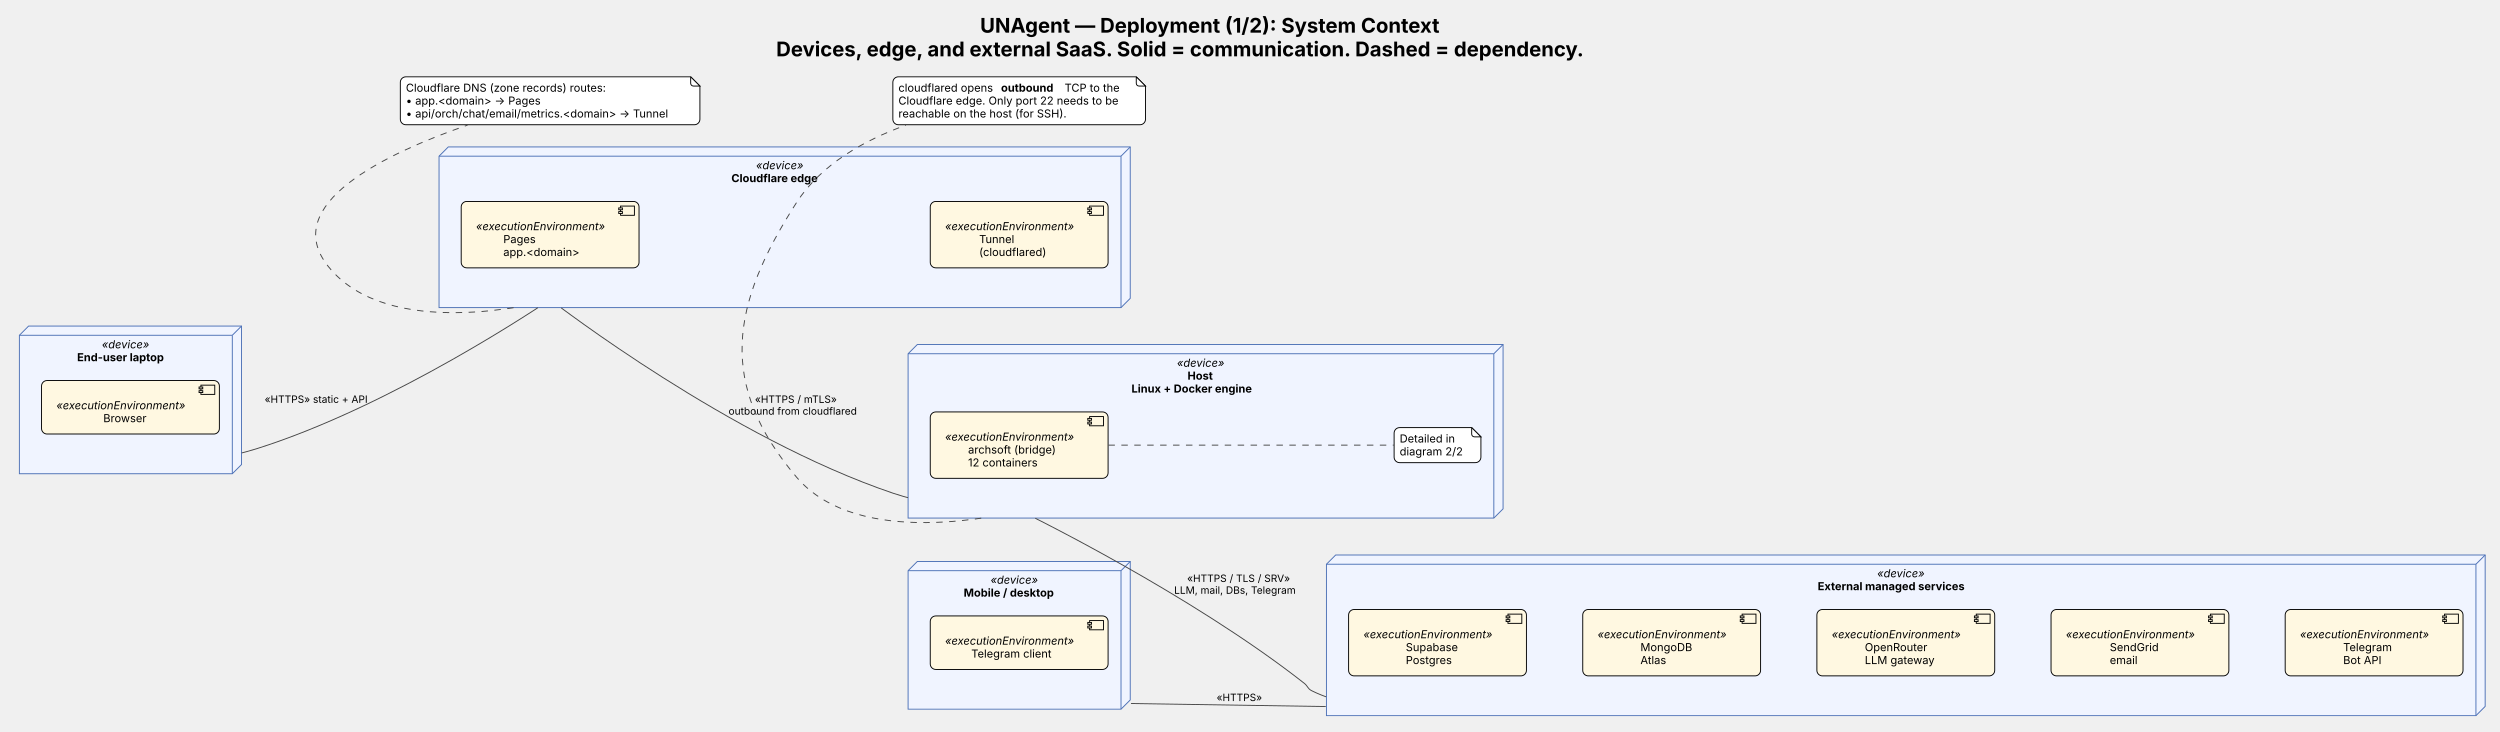
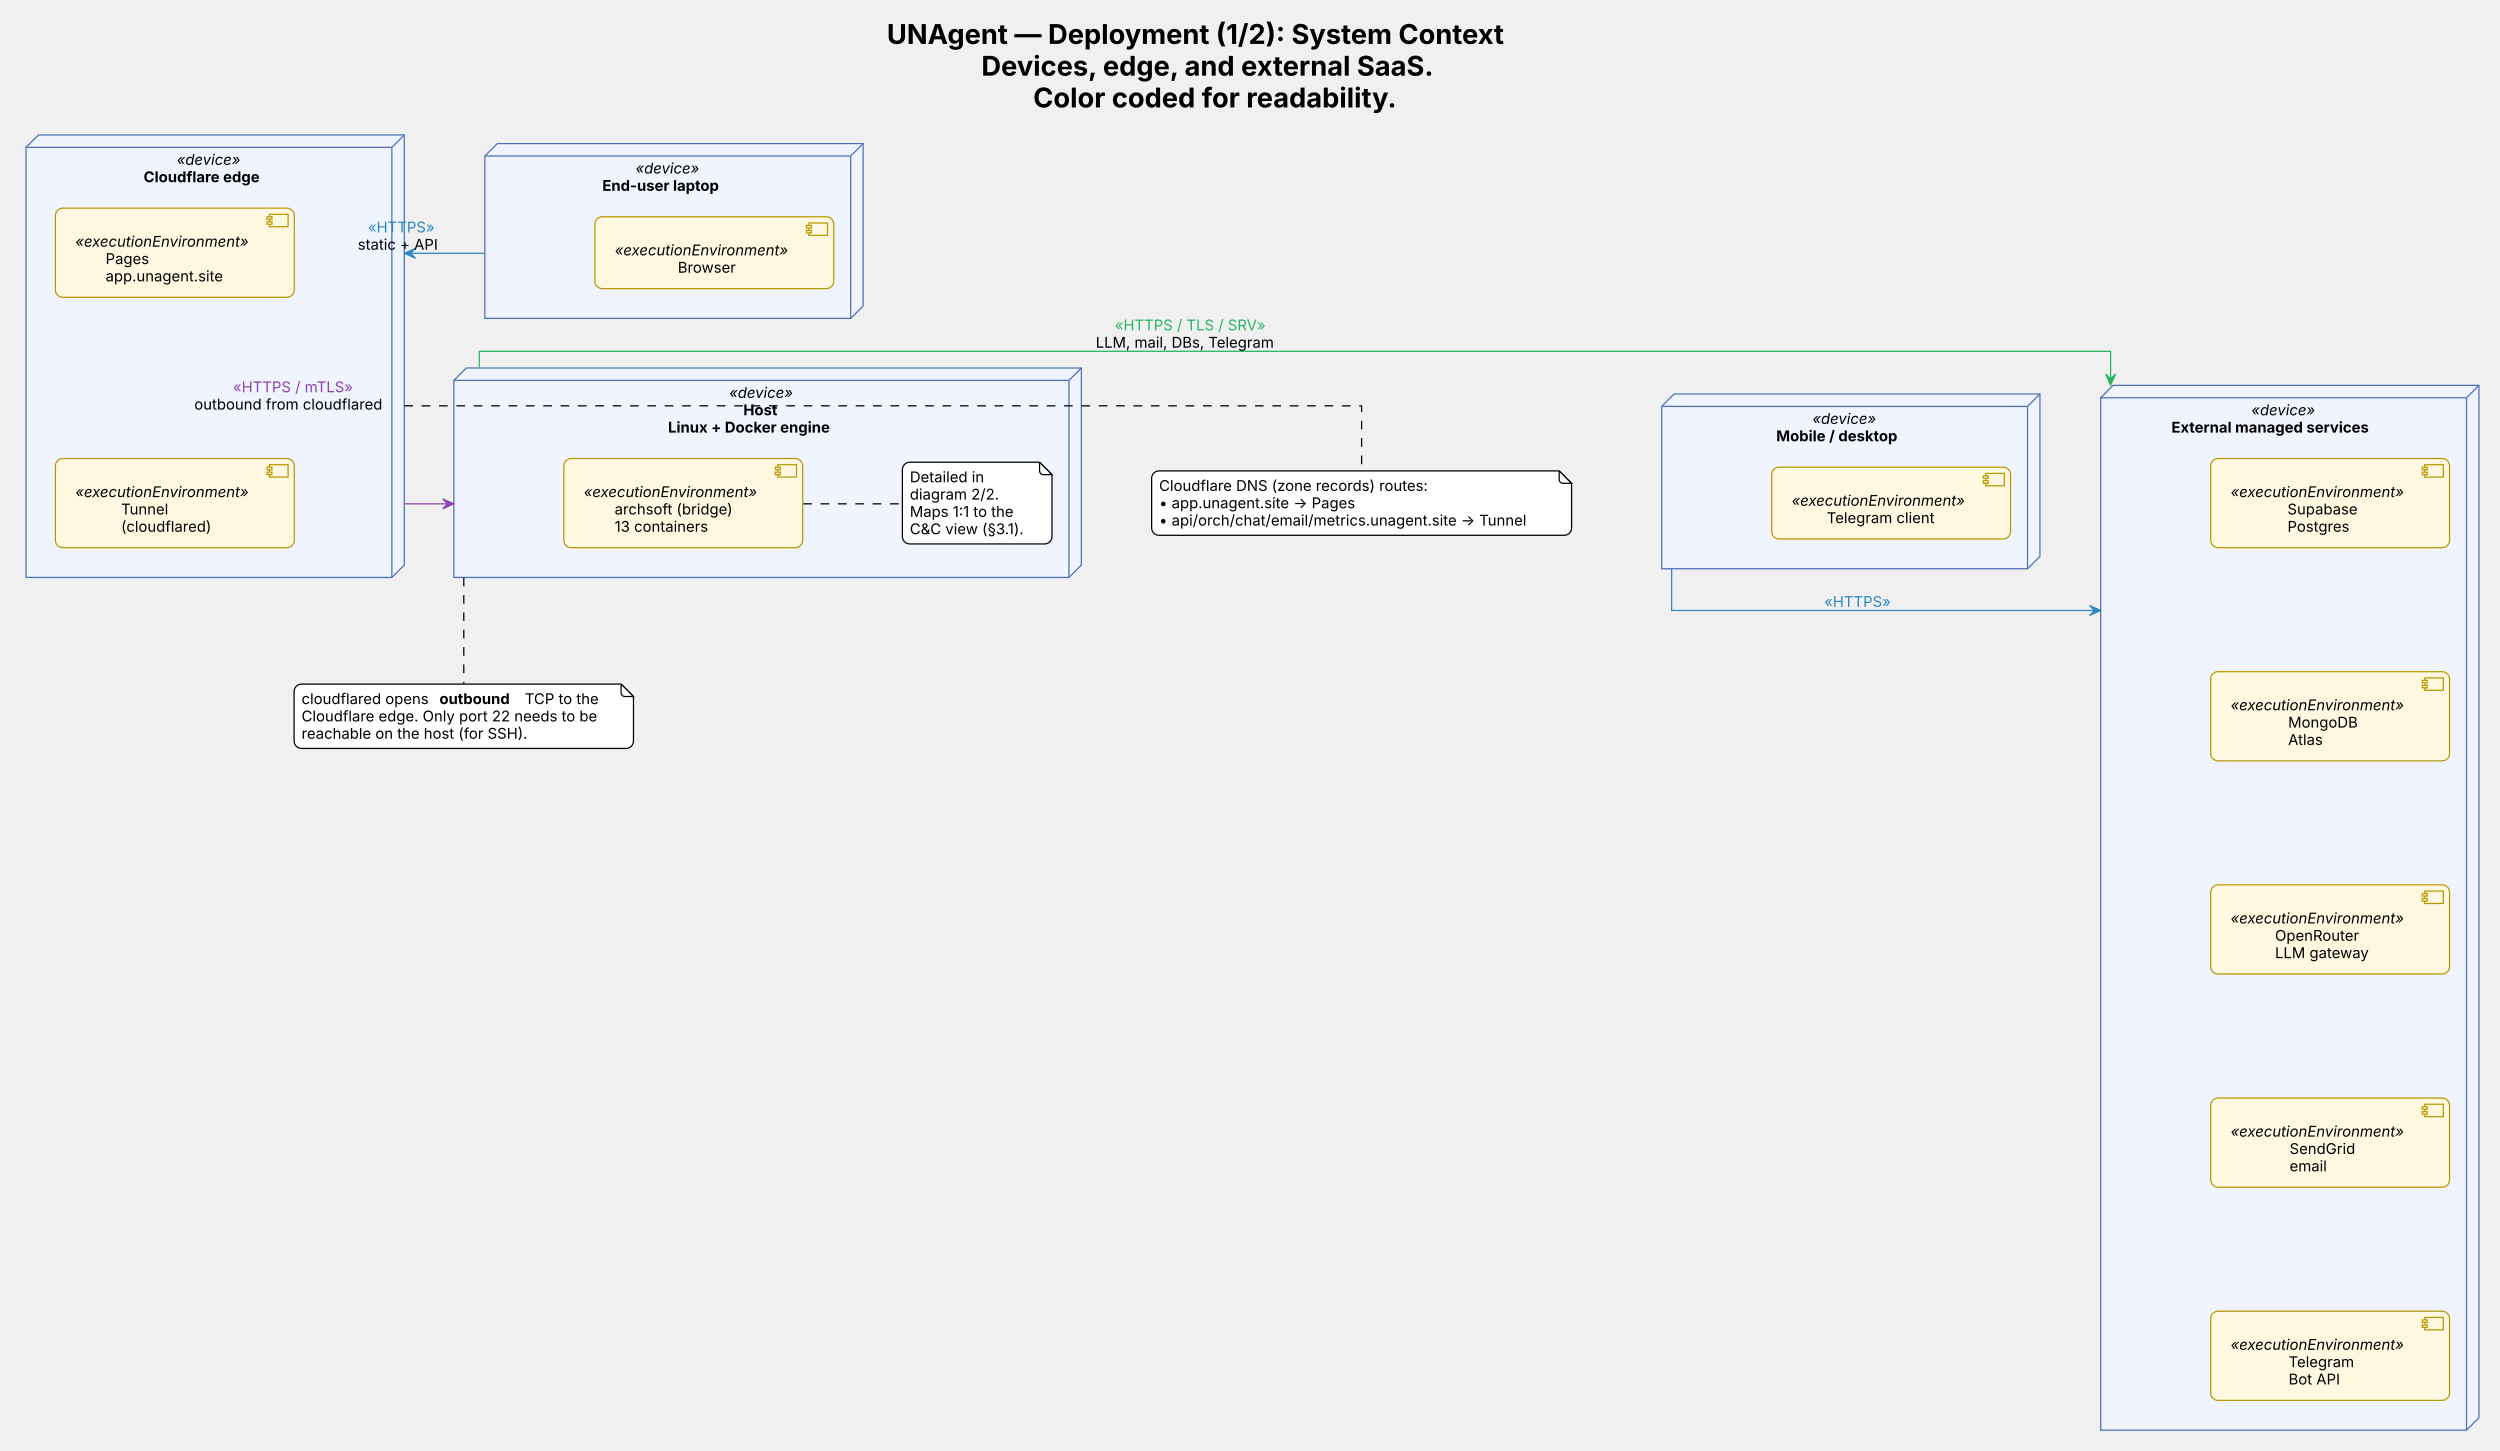
- <svg xmlns="http://www.w3.org/2000/svg" contentStyleType="text/css" data-diagram-type="DESCRIPTION" height="792px" preserveAspectRatio="none" style="width:2708px;height:792px;background:#FFFFFF;" version="1.1" viewBox="0 0 2708 792" width="2708px" zoomAndPan="magnify">
+ <svg xmlns="http://www.w3.org/2000/svg" contentStyleType="text/css" data-diagram-type="DESCRIPTION" height="1170px" preserveAspectRatio="none" style="width:2016px;height:1170px;background:#FFFFFF;" version="1.1" viewBox="0 0 2016 1170" width="2016px" zoomAndPan="magnify">
  <defs />
  <g>
    <g class="title" data-source-line="2">
-       <text fill="#000000" font-family="'Inter, Helvetica, sans-serif'" font-size="22" font-weight="bold" lengthAdjust="spacing" textLength="576.662" x="1061.634" y="35.421">UNAgent — Deployment (1/2): System Context</text>
-       <text fill="#000000" font-family="'Inter, Helvetica, sans-serif'" font-size="22" font-weight="bold" lengthAdjust="spacing" textLength="1018.413" x="840.759" y="61.03">Devices, edge, and external SaaS. Solid = communication. Dashed = dependency.</text>
+       <text fill="#000000" font-family="'Inter, Helvetica, sans-serif'" font-size="22" font-weight="bold" lengthAdjust="spacing" textLength="576.662" x="715.169" y="35.421">UNAgent — Deployment (1/2): System Context</text>
+       <text fill="#000000" font-family="'Inter, Helvetica, sans-serif'" font-size="22" font-weight="bold" lengthAdjust="spacing" textLength="424.252" x="791.374" y="61.03">Devices, edge, and external SaaS.</text>
+       <text fill="#000000" font-family="'Inter, Helvetica, sans-serif'" font-size="22" font-weight="bold" lengthAdjust="spacing" textLength="340.646" x="833.177" y="86.64">Color coded for readability.</text>
    </g>
-     <g class="cluster" data-qualified-name="devClient" data-source-line="17" id="ent0002">
-       <polygon fill="#F0F4FF" points="21,363.169,31,353.169,261.63,353.169,261.63,503.169,251.63,513.169,21,513.169,21,363.169" style="stroke:#4A6FB5;stroke-width:1;" />
-       <line style="stroke:#4A6FB5;stroke-width:1;" x1="251.63" x2="261.63" y1="363.169" y2="353.169" />
-       <line style="stroke:#4A6FB5;stroke-width:1;" x1="21" x2="251.63" y1="363.169" y2="363.169" />
-       <line style="stroke:#4A6FB5;stroke-width:1;" x1="251.63" x2="251.63" y1="363.169" y2="513.169" />
-       <text fill="#000000" font-family="'Inter, Helvetica, sans-serif'" font-size="12" font-style="italic" lengthAdjust="spacing" textLength="54.1" x="110.265" y="377.307">«device»</text>
-       <text fill="#000000" font-family="'Inter, Helvetica, sans-serif'" font-size="12" font-weight="bold" lengthAdjust="spacing" textLength="107.602" x="83.514" y="391.276">End-user laptop</text>
+     <g class="cluster" data-qualified-name="devClient" data-source-line="22" id="ent0002">
+       <polygon fill="#F0F4FF" points="391,125.808,401,115.808,696,115.808,696,246.748,686,256.748,391,256.748,391,125.808" style="stroke:#4A6FB5;stroke-width:1;" />
+       <line style="stroke:#4A6FB5;stroke-width:1;" x1="686" x2="696" y1="125.808" y2="115.808" />
+       <line style="stroke:#4A6FB5;stroke-width:1;" x1="391" x2="686" y1="125.808" y2="125.808" />
+       <line style="stroke:#4A6FB5;stroke-width:1;" x1="686" x2="686" y1="125.808" y2="256.748" />
+       <text fill="#000000" font-family="'Inter, Helvetica, sans-serif'" font-size="12" font-style="italic" lengthAdjust="spacing" textLength="54.1" x="512.45" y="139.947">«device»</text>
+       <text fill="#000000" font-family="'Inter, Helvetica, sans-serif'" font-size="12" font-weight="bold" lengthAdjust="spacing" textLength="107.602" x="485.699" y="153.916">End-user laptop</text>
    </g>
-     <g class="cluster" data-qualified-name="devTg" data-source-line="21" id="ent0004">
-       <polygon fill="#F0F4FF" points="983.65,618.169,993.65,608.169,1224.28,608.169,1224.28,758.169,1214.28,768.169,983.65,768.169,983.65,618.169" style="stroke:#4A6FB5;stroke-width:1;" />
-       <line style="stroke:#4A6FB5;stroke-width:1;" x1="1214.28" x2="1224.28" y1="618.169" y2="608.169" />
-       <line style="stroke:#4A6FB5;stroke-width:1;" x1="983.65" x2="1214.28" y1="618.169" y2="618.169" />
-       <line style="stroke:#4A6FB5;stroke-width:1;" x1="1214.28" x2="1214.28" y1="618.169" y2="768.169" />
-       <text fill="#000000" font-family="'Inter, Helvetica, sans-serif'" font-size="12" font-style="italic" lengthAdjust="spacing" textLength="54.1" x="1072.915" y="632.307">«device»</text>
-       <text fill="#000000" font-family="'Inter, Helvetica, sans-serif'" font-size="12" font-weight="bold" lengthAdjust="spacing" textLength="112.301" x="1043.815" y="646.276">Mobile / desktop</text>
+     <g class="cluster" data-qualified-name="devTg" data-source-line="26" id="ent0004">
+       <polygon fill="#F0F4FF" points="1340,327.728,1350,317.728,1645,317.728,1645,448.668,1635,458.668,1340,458.668,1340,327.728" style="stroke:#4A6FB5;stroke-width:1;" />
+       <line style="stroke:#4A6FB5;stroke-width:1;" x1="1635" x2="1645" y1="327.728" y2="317.728" />
+       <line style="stroke:#4A6FB5;stroke-width:1;" x1="1340" x2="1635" y1="327.728" y2="327.728" />
+       <line style="stroke:#4A6FB5;stroke-width:1;" x1="1635" x2="1635" y1="327.728" y2="458.668" />
+       <text fill="#000000" font-family="'Inter, Helvetica, sans-serif'" font-size="12" font-style="italic" lengthAdjust="spacing" textLength="54.1" x="1461.45" y="341.867">«device»</text>
+       <text fill="#000000" font-family="'Inter, Helvetica, sans-serif'" font-size="12" font-weight="bold" lengthAdjust="spacing" textLength="112.301" x="1432.35" y="355.836">Mobile / desktop</text>
    </g>
-     <g class="cluster" data-qualified-name="devCf" data-source-line="26" id="ent0006">
-       <polygon fill="#F0F4FF" points="475.57,169.169,485.57,159.169,1224.28,159.169,1224.28,323.169,1214.28,333.169,475.57,333.169,475.57,169.169" style="stroke:#4A6FB5;stroke-width:1;" />
-       <line style="stroke:#4A6FB5;stroke-width:1;" x1="1214.28" x2="1224.28" y1="169.169" y2="159.169" />
-       <line style="stroke:#4A6FB5;stroke-width:1;" x1="475.57" x2="1214.28" y1="169.169" y2="169.169" />
-       <line style="stroke:#4A6FB5;stroke-width:1;" x1="1214.28" x2="1214.28" y1="169.169" y2="333.169" />
-       <text fill="#000000" font-family="'Inter, Helvetica, sans-serif'" font-size="12" font-style="italic" lengthAdjust="spacing" textLength="54.1" x="818.875" y="183.307">«device»</text>
-       <text fill="#000000" font-family="'Inter, Helvetica, sans-serif'" font-size="12" font-weight="bold" lengthAdjust="spacing" textLength="107.42" x="792.215" y="197.276">Cloudflare edge</text>
+     <g class="cluster" data-qualified-name="devCf" data-source-line="31" id="ent0006">
+       <polygon fill="#F0F4FF" points="21,118.828,31,108.828,326,108.828,326,455.648,316,465.648,21,465.648,21,118.828" style="stroke:#4A6FB5;stroke-width:1;" />
+       <line style="stroke:#4A6FB5;stroke-width:1;" x1="316" x2="326" y1="118.828" y2="108.828" />
+       <line style="stroke:#4A6FB5;stroke-width:1;" x1="21" x2="316" y1="118.828" y2="118.828" />
+       <line style="stroke:#4A6FB5;stroke-width:1;" x1="316" x2="316" y1="118.828" y2="465.648" />
+       <text fill="#000000" font-family="'Inter, Helvetica, sans-serif'" font-size="12" font-style="italic" lengthAdjust="spacing" textLength="54.1" x="142.45" y="132.967">«device»</text>
+       <text fill="#000000" font-family="'Inter, Helvetica, sans-serif'" font-size="12" font-weight="bold" lengthAdjust="spacing" textLength="107.42" x="115.79" y="146.935">Cloudflare edge</text>
    </g>
-     <g class="cluster" data-qualified-name="devHost" data-source-line="32" id="ent0009">
-       <polygon fill="#F0F4FF" points="983.65,383.169,993.65,373.169,1628.12,373.169,1628.12,551.169,1618.12,561.169,983.65,561.169,983.65,383.169" style="stroke:#4A6FB5;stroke-width:1;" />
-       <line style="stroke:#4A6FB5;stroke-width:1;" x1="1618.12" x2="1628.12" y1="383.169" y2="373.169" />
-       <line style="stroke:#4A6FB5;stroke-width:1;" x1="983.65" x2="1618.12" y1="383.169" y2="383.169" />
-       <line style="stroke:#4A6FB5;stroke-width:1;" x1="1618.12" x2="1618.12" y1="383.169" y2="561.169" />
-       <text fill="#000000" font-family="'Inter, Helvetica, sans-serif'" font-size="12" font-style="italic" lengthAdjust="spacing" textLength="54.1" x="1274.835" y="397.307">«device»</text>
-       <text fill="#000000" font-family="'Inter, Helvetica, sans-serif'" font-size="12" font-weight="bold" lengthAdjust="spacing" textLength="31.166" x="1286.302" y="411.276">Host</text>
-       <text fill="#000000" font-family="'Inter, Helvetica, sans-serif'" font-size="12" font-weight="bold" lengthAdjust="spacing" textLength="152.596" x="1225.587" y="425.245">Linux + Docker engine</text>
+     <g class="cluster" data-qualified-name="devHost" data-source-line="37" id="ent0009">
+       <polygon fill="#F0F4FF" points="366,306.748,376,296.748,872,296.748,872,455.648,862,465.648,366,465.648,366,306.748" style="stroke:#4A6FB5;stroke-width:1;" />
+       <line style="stroke:#4A6FB5;stroke-width:1;" x1="862" x2="872" y1="306.748" y2="296.748" />
+       <line style="stroke:#4A6FB5;stroke-width:1;" x1="366" x2="862" y1="306.748" y2="306.748" />
+       <line style="stroke:#4A6FB5;stroke-width:1;" x1="862" x2="862" y1="306.748" y2="465.648" />
+       <text fill="#000000" font-family="'Inter, Helvetica, sans-serif'" font-size="12" font-style="italic" lengthAdjust="spacing" textLength="54.1" x="587.95" y="320.887">«device»</text>
+       <text fill="#000000" font-family="'Inter, Helvetica, sans-serif'" font-size="12" font-weight="bold" lengthAdjust="spacing" textLength="31.166" x="599.417" y="334.856">Host</text>
+       <text fill="#000000" font-family="'Inter, Helvetica, sans-serif'" font-size="12" font-weight="bold" lengthAdjust="spacing" textLength="152.596" x="538.702" y="348.824">Linux + Docker engine</text>
    </g>
-     <g class="cluster" data-qualified-name="devExt" data-source-line="41" id="ent0014">
-       <polygon fill="#F0F4FF" points="1436.8,611.169,1446.8,601.169,2691.93,601.169,2691.93,765.169,2681.93,775.169,1436.8,775.169,1436.8,611.169" style="stroke:#4A6FB5;stroke-width:1;" />
-       <line style="stroke:#4A6FB5;stroke-width:1;" x1="2681.93" x2="2691.93" y1="611.169" y2="601.169" />
-       <line style="stroke:#4A6FB5;stroke-width:1;" x1="1436.8" x2="2681.93" y1="611.169" y2="611.169" />
-       <line style="stroke:#4A6FB5;stroke-width:1;" x1="2681.93" x2="2681.93" y1="611.169" y2="775.169" />
-       <text fill="#000000" font-family="'Inter, Helvetica, sans-serif'" font-size="12" font-style="italic" lengthAdjust="spacing" textLength="54.1" x="2033.315" y="625.307">«device»</text>
-       <text fill="#000000" font-family="'Inter, Helvetica, sans-serif'" font-size="12" font-weight="bold" lengthAdjust="spacing" textLength="182.93" x="1968.9" y="639.276">External managed services</text>
+     <g class="cluster" data-qualified-name="devExt" data-source-line="48" id="ent0014">
+       <polygon fill="#F0F4FF" points="1694,320.748,1704,310.748,1999,310.748,1999,1143.278,1989,1153.278,1694,1153.278,1694,320.748" style="stroke:#4A6FB5;stroke-width:1;" />
+       <line style="stroke:#4A6FB5;stroke-width:1;" x1="1989" x2="1999" y1="320.748" y2="310.748" />
+       <line style="stroke:#4A6FB5;stroke-width:1;" x1="1694" x2="1989" y1="320.748" y2="320.748" />
+       <line style="stroke:#4A6FB5;stroke-width:1;" x1="1989" x2="1989" y1="320.748" y2="1153.278" />
+       <text fill="#000000" font-family="'Inter, Helvetica, sans-serif'" font-size="12" font-style="italic" lengthAdjust="spacing" textLength="54.1" x="1815.45" y="334.887">«device»</text>
+       <text fill="#000000" font-family="'Inter, Helvetica, sans-serif'" font-size="12" font-weight="bold" lengthAdjust="spacing" textLength="182.93" x="1751.035" y="348.856">External managed services</text>
    </g>
-     <g class="entity" data-qualified-name="devClient.ee_browser" data-source-line="18" id="ent0003">
-       <rect fill="#FFF8E1" height="57.938" rx="6" ry="6" style="stroke:#000000;stroke-width:1;" width="192.627" x="45" y="412.199" />
-       <rect fill="#FFF8E1" height="10" style="stroke:#000000;stroke-width:1;" width="15" x="217.627" y="417.199" />
-       <rect fill="#FFF8E1" height="2" style="stroke:#000000;stroke-width:1;" width="4" x="215.627" y="419.199" />
-       <rect fill="#FFF8E1" height="2" style="stroke:#000000;stroke-width:1;" width="4" x="215.627" y="423.199" />
-       <text fill="#000000" font-family="'Inter, Helvetica, sans-serif'" font-size="12" font-style="italic" lengthAdjust="spacing" textLength="150.627" x="61" y="443.337">«executionEnvironment»</text>
-       <text fill="#000000" font-family="'Inter, Helvetica, sans-serif'" font-size="12" lengthAdjust="spacing" textLength="48.891" x="111.868" y="457.306">Browser</text>
+     <g class="entity" data-qualified-name="devClient.ee_browser" data-source-line="23" id="ent0003">
+       <rect fill="#FFF8E1" height="57.938" rx="6" ry="6" style="stroke:#B89800;stroke-width:1;" width="192.627" x="479.69" y="174.808" />
+       <rect fill="#FFF8E1" height="10" style="stroke:#B89800;stroke-width:1;" width="15" x="652.317" y="179.808" />
+       <rect fill="#FFF8E1" height="2" style="stroke:#B89800;stroke-width:1;" width="4" x="650.317" y="181.808" />
+       <rect fill="#FFF8E1" height="2" style="stroke:#B89800;stroke-width:1;" width="4" x="650.317" y="185.808" />
+       <text fill="#000000" font-family="'Inter, Helvetica, sans-serif'" font-size="12" font-style="italic" lengthAdjust="spacing" textLength="150.627" x="495.69" y="205.947">«executionEnvironment»</text>
+       <text fill="#000000" font-family="'Inter, Helvetica, sans-serif'" font-size="12" lengthAdjust="spacing" textLength="48.891" x="546.558" y="219.916">Browser</text>
    </g>
-     <g class="entity" data-qualified-name="devTg.ee_tg" data-source-line="22" id="ent0005">
-       <rect fill="#FFF8E1" height="57.938" rx="6" ry="6" style="stroke:#000000;stroke-width:1;" width="192.627" x="1007.65" y="667.199" />
-       <rect fill="#FFF8E1" height="10" style="stroke:#000000;stroke-width:1;" width="15" x="1180.277" y="672.199" />
-       <rect fill="#FFF8E1" height="2" style="stroke:#000000;stroke-width:1;" width="4" x="1178.277" y="674.199" />
-       <rect fill="#FFF8E1" height="2" style="stroke:#000000;stroke-width:1;" width="4" x="1178.277" y="678.199" />
-       <text fill="#000000" font-family="'Inter, Helvetica, sans-serif'" font-size="12" font-style="italic" lengthAdjust="spacing" textLength="150.627" x="1023.65" y="698.337">«executionEnvironment»</text>
-       <text fill="#000000" font-family="'Inter, Helvetica, sans-serif'" font-size="12" lengthAdjust="spacing" textLength="93.797" x="1052.065" y="712.306">Telegram client</text>
+     <g class="entity" data-qualified-name="devTg.ee_tg" data-source-line="27" id="ent0005">
+       <rect fill="#FFF8E1" height="57.938" rx="6" ry="6" style="stroke:#B89800;stroke-width:1;" width="192.627" x="1428.69" y="376.728" />
+       <rect fill="#FFF8E1" height="10" style="stroke:#B89800;stroke-width:1;" width="15" x="1601.317" y="381.728" />
+       <rect fill="#FFF8E1" height="2" style="stroke:#B89800;stroke-width:1;" width="4" x="1599.317" y="383.728" />
+       <rect fill="#FFF8E1" height="2" style="stroke:#B89800;stroke-width:1;" width="4" x="1599.317" y="387.728" />
+       <text fill="#000000" font-family="'Inter, Helvetica, sans-serif'" font-size="12" font-style="italic" lengthAdjust="spacing" textLength="150.627" x="1444.69" y="407.867">«executionEnvironment»</text>
+       <text fill="#000000" font-family="'Inter, Helvetica, sans-serif'" font-size="12" lengthAdjust="spacing" textLength="93.797" x="1473.105" y="421.836">Telegram client</text>
    </g>
-     <g class="entity" data-qualified-name="devCf.ee_pages" data-source-line="27" id="ent0007">
-       <rect fill="#FFF8E1" height="71.906" rx="6" ry="6" style="stroke:#000000;stroke-width:1;" width="192.627" x="499.57" y="218.219" />
-       <rect fill="#FFF8E1" height="10" style="stroke:#000000;stroke-width:1;" width="15" x="672.197" y="223.219" />
-       <rect fill="#FFF8E1" height="2" style="stroke:#000000;stroke-width:1;" width="4" x="670.197" y="225.219" />
-       <rect fill="#FFF8E1" height="2" style="stroke:#000000;stroke-width:1;" width="4" x="670.197" y="229.219" />
-       <text fill="#000000" font-family="'Inter, Helvetica, sans-serif'" font-size="12" font-style="italic" lengthAdjust="spacing" textLength="150.627" x="515.57" y="249.357">«executionEnvironment»</text>
-       <text fill="#000000" font-family="'Inter, Helvetica, sans-serif'" font-size="12" lengthAdjust="spacing" textLength="35.842" x="545.157" y="263.326">Pages</text>
-       <text fill="#000000" font-family="'Inter, Helvetica, sans-serif'" font-size="12" lengthAdjust="spacing" textLength="91.453" x="545.157" y="277.295">app.&lt;domain&gt;</text>
+     <g class="entity" data-qualified-name="devCf.ee_pages" data-source-line="32" id="ent0007">
+       <rect fill="#FFF8E1" height="71.906" rx="6" ry="6" style="stroke:#B89800;stroke-width:1;" width="192.627" x="44.69" y="167.828" />
+       <rect fill="#FFF8E1" height="10" style="stroke:#B89800;stroke-width:1;" width="15" x="217.317" y="172.828" />
+       <rect fill="#FFF8E1" height="2" style="stroke:#B89800;stroke-width:1;" width="4" x="215.317" y="174.828" />
+       <rect fill="#FFF8E1" height="2" style="stroke:#B89800;stroke-width:1;" width="4" x="215.317" y="178.828" />
+       <text fill="#000000" font-family="'Inter, Helvetica, sans-serif'" font-size="12" font-style="italic" lengthAdjust="spacing" textLength="150.627" x="60.69" y="198.967">«executionEnvironment»</text>
+       <text fill="#000000" font-family="'Inter, Helvetica, sans-serif'" font-size="12" lengthAdjust="spacing" textLength="35.842" x="85.121" y="212.935">Pages</text>
+       <text fill="#000000" font-family="'Inter, Helvetica, sans-serif'" font-size="12" lengthAdjust="spacing" textLength="101.766" x="85.121" y="226.904">app.unagent.site</text>
    </g>
-     <g class="entity" data-qualified-name="devCf.ee_tunnel" data-source-line="28" id="ent0008">
-       <rect fill="#FFF8E1" height="71.906" rx="6" ry="6" style="stroke:#000000;stroke-width:1;" width="192.627" x="1007.65" y="218.219" />
-       <rect fill="#FFF8E1" height="10" style="stroke:#000000;stroke-width:1;" width="15" x="1180.277" y="223.219" />
-       <rect fill="#FFF8E1" height="2" style="stroke:#000000;stroke-width:1;" width="4" x="1178.277" y="225.219" />
-       <rect fill="#FFF8E1" height="2" style="stroke:#000000;stroke-width:1;" width="4" x="1178.277" y="229.219" />
-       <text fill="#000000" font-family="'Inter, Helvetica, sans-serif'" font-size="12" font-style="italic" lengthAdjust="spacing" textLength="150.627" x="1023.65" y="249.357">«executionEnvironment»</text>
-       <text fill="#000000" font-family="'Inter, Helvetica, sans-serif'" font-size="12" lengthAdjust="spacing" textLength="40.863" x="1060.611" y="263.326">Tunnel</text>
-       <text fill="#000000" font-family="'Inter, Helvetica, sans-serif'" font-size="12" lengthAdjust="spacing" textLength="76.705" x="1060.611" y="277.295">(cloudflared)</text>
+     <g class="entity" data-qualified-name="devCf.ee_tunnel" data-source-line="33" id="ent0008">
+       <rect fill="#FFF8E1" height="71.906" rx="6" ry="6" style="stroke:#B89800;stroke-width:1;" width="192.627" x="44.69" y="369.748" />
+       <rect fill="#FFF8E1" height="10" style="stroke:#B89800;stroke-width:1;" width="15" x="217.317" y="374.748" />
+       <rect fill="#FFF8E1" height="2" style="stroke:#B89800;stroke-width:1;" width="4" x="215.317" y="376.748" />
+       <rect fill="#FFF8E1" height="2" style="stroke:#B89800;stroke-width:1;" width="4" x="215.317" y="380.748" />
+       <text fill="#000000" font-family="'Inter, Helvetica, sans-serif'" font-size="12" font-style="italic" lengthAdjust="spacing" textLength="150.627" x="60.69" y="400.887">«executionEnvironment»</text>
+       <text fill="#000000" font-family="'Inter, Helvetica, sans-serif'" font-size="12" lengthAdjust="spacing" textLength="40.863" x="97.651" y="414.856">Tunnel</text>
+       <text fill="#000000" font-family="'Inter, Helvetica, sans-serif'" font-size="12" lengthAdjust="spacing" textLength="76.705" x="97.651" y="428.824">(cloudflared)</text>
    </g>
-     <g class="entity" data-qualified-name="devHost.ee_host" data-source-line="33" id="ent0010">
-       <rect fill="#FFF8E1" height="71.906" rx="6" ry="6" style="stroke:#000000;stroke-width:1;" width="192.627" x="1007.65" y="446.219" />
-       <rect fill="#FFF8E1" height="10" style="stroke:#000000;stroke-width:1;" width="15" x="1180.277" y="451.219" />
-       <rect fill="#FFF8E1" height="2" style="stroke:#000000;stroke-width:1;" width="4" x="1178.277" y="453.219" />
-       <rect fill="#FFF8E1" height="2" style="stroke:#000000;stroke-width:1;" width="4" x="1178.277" y="457.219" />
-       <text fill="#000000" font-family="'Inter, Helvetica, sans-serif'" font-size="12" font-style="italic" lengthAdjust="spacing" textLength="150.627" x="1023.65" y="477.357">«executionEnvironment»</text>
-       <text fill="#000000" font-family="'Inter, Helvetica, sans-serif'" font-size="12" lengthAdjust="spacing" textLength="100.693" x="1048.617" y="491.326">archsoft (bridge)</text>
-       <text fill="#000000" font-family="'Inter, Helvetica, sans-serif'" font-size="12" lengthAdjust="spacing" textLength="82.195" x="1048.617" y="505.295">12 containers</text>
+     <g class="entity" data-qualified-name="devHost.ee_host" data-source-line="38" id="ent0010">
+       <rect fill="#FFF8E1" height="71.906" rx="6" ry="6" style="stroke:#B89800;stroke-width:1;" width="192.627" x="454.69" y="369.748" />
+       <rect fill="#FFF8E1" height="10" style="stroke:#B89800;stroke-width:1;" width="15" x="627.317" y="374.748" />
+       <rect fill="#FFF8E1" height="2" style="stroke:#B89800;stroke-width:1;" width="4" x="625.317" y="376.748" />
+       <rect fill="#FFF8E1" height="2" style="stroke:#B89800;stroke-width:1;" width="4" x="625.317" y="380.748" />
+       <text fill="#000000" font-family="'Inter, Helvetica, sans-serif'" font-size="12" font-style="italic" lengthAdjust="spacing" textLength="150.627" x="470.69" y="400.887">«executionEnvironment»</text>
+       <text fill="#000000" font-family="'Inter, Helvetica, sans-serif'" font-size="12" lengthAdjust="spacing" textLength="100.693" x="495.657" y="414.856">archsoft (bridge)</text>
+       <text fill="#000000" font-family="'Inter, Helvetica, sans-serif'" font-size="12" lengthAdjust="spacing" textLength="82.195" x="495.657" y="428.824">13 containers</text>
    </g>
-     <g class="entity" data-qualified-name="devHost.GMN11" data-source-line="35" id="ent0012">
-       <path d="M1510.1,469.199 L1510.1,495.136 A6,6 0 0 0 1516.1,501.136 L1598.125,501.136 A6,6 0 0 0 1604.125,495.136 L1604.125,473.199 L1594.125,463.199 L1516.1,463.199 A6,6 0 0 0 1510.1,469.199" fill="#FFFFFF" style="stroke:#000000;stroke-width:1;" />
-       <path d="M1594.125,463.199 L1594.125,470.199 A3,3 0 0 0 1597.125,473.199 L1604.125,473.199 L1594.125,463.199" fill="#FFFFFF" style="stroke:#000000;stroke-width:1;" />
-       <text fill="#000000" font-family="'Inter, Helvetica, sans-serif'" font-size="12" lengthAdjust="spacing" textLength="65.103" x="1516.1" y="479.337">Detailed in</text>
-       <text fill="#000000" font-family="'Inter, Helvetica, sans-serif'" font-size="12" lengthAdjust="spacing" textLength="73.025" x="1516.1" y="493.306">diagram 2/2</text>
+     <g class="entity" data-qualified-name="devHost.GMN11" data-source-line="40" id="ent0012">
+       <path d="M727.68,378.758 L727.68,432.633 A6,6 0 0 0 733.68,438.633 L842.319,438.633 A6,6 0 0 0 848.319,432.633 L848.319,382.758 L838.319,372.758 L733.68,372.758 A6,6 0 0 0 727.68,378.758" fill="#FFFFFF" style="stroke:#000000;stroke-width:1;" />
+       <path d="M838.319,372.758 L838.319,379.758 A3,3 0 0 0 841.319,382.758 L848.319,382.758 L838.319,372.758" fill="#FFFFFF" style="stroke:#000000;stroke-width:1;" />
+       <text fill="#000000" font-family="'Inter, Helvetica, sans-serif'" font-size="12" lengthAdjust="spacing" textLength="65.103" x="733.68" y="388.897">Detailed in</text>
+       <text fill="#000000" font-family="'Inter, Helvetica, sans-serif'" font-size="12" lengthAdjust="spacing" textLength="76.84" x="733.68" y="402.865">diagram 2/2.</text>
+       <text fill="#000000" font-family="'Inter, Helvetica, sans-serif'" font-size="12" lengthAdjust="spacing" textLength="94.072" x="733.68" y="416.834">Maps 1:1 to the</text>
+       <text fill="#000000" font-family="'Inter, Helvetica, sans-serif'" font-size="12" lengthAdjust="spacing" textLength="99.639" x="733.68" y="430.803">C&amp;C view (§3.1).</text>
    </g>
-     <g class="entity" data-qualified-name="devExt.ee_sb" data-source-line="42" id="ent0015">
-       <rect fill="#FFF8E1" height="71.906" rx="6" ry="6" style="stroke:#000000;stroke-width:1;" width="192.627" x="1460.8" y="660.219" />
-       <rect fill="#FFF8E1" height="10" style="stroke:#000000;stroke-width:1;" width="15" x="1633.427" y="665.219" />
-       <rect fill="#FFF8E1" height="2" style="stroke:#000000;stroke-width:1;" width="4" x="1631.427" y="667.219" />
-       <rect fill="#FFF8E1" height="2" style="stroke:#000000;stroke-width:1;" width="4" x="1631.427" y="671.219" />
-       <text fill="#000000" font-family="'Inter, Helvetica, sans-serif'" font-size="12" font-style="italic" lengthAdjust="spacing" textLength="150.627" x="1476.8" y="691.357">«executionEnvironment»</text>
-       <text fill="#000000" font-family="'Inter, Helvetica, sans-serif'" font-size="12" lengthAdjust="spacing" textLength="58.799" x="1522.714" y="705.326">Supabase</text>
-       <text fill="#000000" font-family="'Inter, Helvetica, sans-serif'" font-size="12" lengthAdjust="spacing" textLength="51.721" x="1522.714" y="719.295">Postgres</text>
+     <g class="entity" data-qualified-name="devExt.ee_sb" data-source-line="49" id="ent0015">
+       <rect fill="#FFF8E1" height="71.906" rx="6" ry="6" style="stroke:#B89800;stroke-width:1;" width="192.627" x="1782.69" y="369.748" />
+       <rect fill="#FFF8E1" height="10" style="stroke:#B89800;stroke-width:1;" width="15" x="1955.317" y="374.748" />
+       <rect fill="#FFF8E1" height="2" style="stroke:#B89800;stroke-width:1;" width="4" x="1953.317" y="376.748" />
+       <rect fill="#FFF8E1" height="2" style="stroke:#B89800;stroke-width:1;" width="4" x="1953.317" y="380.748" />
+       <text fill="#000000" font-family="'Inter, Helvetica, sans-serif'" font-size="12" font-style="italic" lengthAdjust="spacing" textLength="150.627" x="1798.69" y="400.887">«executionEnvironment»</text>
+       <text fill="#000000" font-family="'Inter, Helvetica, sans-serif'" font-size="12" lengthAdjust="spacing" textLength="58.799" x="1844.604" y="414.856">Supabase</text>
+       <text fill="#000000" font-family="'Inter, Helvetica, sans-serif'" font-size="12" lengthAdjust="spacing" textLength="51.721" x="1844.604" y="428.824">Postgres</text>
    </g>
-     <g class="entity" data-qualified-name="devExt.ee_atlas" data-source-line="43" id="ent0016">
-       <rect fill="#FFF8E1" height="71.906" rx="6" ry="6" style="stroke:#000000;stroke-width:1;" width="192.627" x="1714.43" y="660.219" />
-       <rect fill="#FFF8E1" height="10" style="stroke:#000000;stroke-width:1;" width="15" x="1887.057" y="665.219" />
-       <rect fill="#FFF8E1" height="2" style="stroke:#000000;stroke-width:1;" width="4" x="1885.057" y="667.219" />
-       <rect fill="#FFF8E1" height="2" style="stroke:#000000;stroke-width:1;" width="4" x="1885.057" y="671.219" />
-       <text fill="#000000" font-family="'Inter, Helvetica, sans-serif'" font-size="12" font-style="italic" lengthAdjust="spacing" textLength="150.627" x="1730.43" y="691.357">«executionEnvironment»</text>
-       <text fill="#000000" font-family="'Inter, Helvetica, sans-serif'" font-size="12" lengthAdjust="spacing" textLength="57.732" x="1776.877" y="705.326">MongoDB</text>
-       <text fill="#000000" font-family="'Inter, Helvetica, sans-serif'" font-size="12" lengthAdjust="spacing" textLength="29.854" x="1776.877" y="719.295">Atlas</text>
+     <g class="entity" data-qualified-name="devExt.ee_atlas" data-source-line="50" id="ent0016">
+       <rect fill="#FFF8E1" height="71.906" rx="6" ry="6" style="stroke:#B89800;stroke-width:1;" width="192.627" x="1782.69" y="541.648" />
+       <rect fill="#FFF8E1" height="10" style="stroke:#B89800;stroke-width:1;" width="15" x="1955.317" y="546.648" />
+       <rect fill="#FFF8E1" height="2" style="stroke:#B89800;stroke-width:1;" width="4" x="1953.317" y="548.648" />
+       <rect fill="#FFF8E1" height="2" style="stroke:#B89800;stroke-width:1;" width="4" x="1953.317" y="552.648" />
+       <text fill="#000000" font-family="'Inter, Helvetica, sans-serif'" font-size="12" font-style="italic" lengthAdjust="spacing" textLength="150.627" x="1798.69" y="572.787">«executionEnvironment»</text>
+       <text fill="#000000" font-family="'Inter, Helvetica, sans-serif'" font-size="12" lengthAdjust="spacing" textLength="57.732" x="1845.137" y="586.755">MongoDB</text>
+       <text fill="#000000" font-family="'Inter, Helvetica, sans-serif'" font-size="12" lengthAdjust="spacing" textLength="29.854" x="1845.137" y="600.724">Atlas</text>
    </g>
-     <g class="entity" data-qualified-name="devExt.ee_or" data-source-line="44" id="ent0017">
-       <rect fill="#FFF8E1" height="71.906" rx="6" ry="6" style="stroke:#000000;stroke-width:1;" width="192.627" x="1968.05" y="660.219" />
-       <rect fill="#FFF8E1" height="10" style="stroke:#000000;stroke-width:1;" width="15" x="2140.677" y="665.219" />
-       <rect fill="#FFF8E1" height="2" style="stroke:#000000;stroke-width:1;" width="4" x="2138.677" y="667.219" />
-       <rect fill="#FFF8E1" height="2" style="stroke:#000000;stroke-width:1;" width="4" x="2138.677" y="671.219" />
-       <text fill="#000000" font-family="'Inter, Helvetica, sans-serif'" font-size="12" font-style="italic" lengthAdjust="spacing" textLength="150.627" x="1984.05" y="691.357">«executionEnvironment»</text>
-       <text fill="#000000" font-family="'Inter, Helvetica, sans-serif'" font-size="12" lengthAdjust="spacing" textLength="72.357" x="2019.93" y="705.326">OpenRouter</text>
-       <text fill="#000000" font-family="'Inter, Helvetica, sans-serif'" font-size="12" lengthAdjust="spacing" textLength="78.867" x="2019.93" y="719.295">LLM gateway</text>
+     <g class="entity" data-qualified-name="devExt.ee_or" data-source-line="51" id="ent0017">
+       <rect fill="#FFF8E1" height="71.906" rx="6" ry="6" style="stroke:#B89800;stroke-width:1;" width="192.627" x="1782.69" y="713.558" />
+       <rect fill="#FFF8E1" height="10" style="stroke:#B89800;stroke-width:1;" width="15" x="1955.317" y="718.558" />
+       <rect fill="#FFF8E1" height="2" style="stroke:#B89800;stroke-width:1;" width="4" x="1953.317" y="720.558" />
+       <rect fill="#FFF8E1" height="2" style="stroke:#B89800;stroke-width:1;" width="4" x="1953.317" y="724.558" />
+       <text fill="#000000" font-family="'Inter, Helvetica, sans-serif'" font-size="12" font-style="italic" lengthAdjust="spacing" textLength="150.627" x="1798.69" y="744.697">«executionEnvironment»</text>
+       <text fill="#000000" font-family="'Inter, Helvetica, sans-serif'" font-size="12" lengthAdjust="spacing" textLength="72.357" x="1834.57" y="758.665">OpenRouter</text>
+       <text fill="#000000" font-family="'Inter, Helvetica, sans-serif'" font-size="12" lengthAdjust="spacing" textLength="78.867" x="1834.57" y="772.634">LLM gateway</text>
    </g>
-     <g class="entity" data-qualified-name="devExt.ee_sg" data-source-line="45" id="ent0018">
-       <rect fill="#FFF8E1" height="71.906" rx="6" ry="6" style="stroke:#000000;stroke-width:1;" width="192.627" x="2221.68" y="660.219" />
-       <rect fill="#FFF8E1" height="10" style="stroke:#000000;stroke-width:1;" width="15" x="2394.307" y="665.219" />
-       <rect fill="#FFF8E1" height="2" style="stroke:#000000;stroke-width:1;" width="4" x="2392.307" y="667.219" />
-       <rect fill="#FFF8E1" height="2" style="stroke:#000000;stroke-width:1;" width="4" x="2392.307" y="671.219" />
-       <text fill="#000000" font-family="'Inter, Helvetica, sans-serif'" font-size="12" font-style="italic" lengthAdjust="spacing" textLength="150.627" x="2237.68" y="691.357">«executionEnvironment»</text>
-       <text fill="#000000" font-family="'Inter, Helvetica, sans-serif'" font-size="12" lengthAdjust="spacing" textLength="55.406" x="2285.29" y="705.326">SendGrid</text>
-       <text fill="#000000" font-family="'Inter, Helvetica, sans-serif'" font-size="12" lengthAdjust="spacing" textLength="33.094" x="2285.29" y="719.295">email</text>
+     <g class="entity" data-qualified-name="devExt.ee_sg" data-source-line="52" id="ent0018">
+       <rect fill="#FFF8E1" height="71.906" rx="6" ry="6" style="stroke:#B89800;stroke-width:1;" width="192.627" x="1782.69" y="885.468" />
+       <rect fill="#FFF8E1" height="10" style="stroke:#B89800;stroke-width:1;" width="15" x="1955.317" y="890.468" />
+       <rect fill="#FFF8E1" height="2" style="stroke:#B89800;stroke-width:1;" width="4" x="1953.317" y="892.468" />
+       <rect fill="#FFF8E1" height="2" style="stroke:#B89800;stroke-width:1;" width="4" x="1953.317" y="896.468" />
+       <text fill="#000000" font-family="'Inter, Helvetica, sans-serif'" font-size="12" font-style="italic" lengthAdjust="spacing" textLength="150.627" x="1798.69" y="916.607">«executionEnvironment»</text>
+       <text fill="#000000" font-family="'Inter, Helvetica, sans-serif'" font-size="12" lengthAdjust="spacing" textLength="55.406" x="1846.3" y="930.576">SendGrid</text>
+       <text fill="#000000" font-family="'Inter, Helvetica, sans-serif'" font-size="12" lengthAdjust="spacing" textLength="33.094" x="1846.3" y="944.544">email</text>
    </g>
-     <g class="entity" data-qualified-name="devExt.ee_tgapi" data-source-line="46" id="ent0019">
-       <rect fill="#FFF8E1" height="71.906" rx="6" ry="6" style="stroke:#000000;stroke-width:1;" width="192.627" x="2475.31" y="660.219" />
-       <rect fill="#FFF8E1" height="10" style="stroke:#000000;stroke-width:1;" width="15" x="2647.937" y="665.219" />
-       <rect fill="#FFF8E1" height="2" style="stroke:#000000;stroke-width:1;" width="4" x="2645.937" y="667.219" />
-       <rect fill="#FFF8E1" height="2" style="stroke:#000000;stroke-width:1;" width="4" x="2645.937" y="671.219" />
-       <text fill="#000000" font-family="'Inter, Helvetica, sans-serif'" font-size="12" font-style="italic" lengthAdjust="spacing" textLength="150.627" x="2491.31" y="691.357">«executionEnvironment»</text>
-       <text fill="#000000" font-family="'Inter, Helvetica, sans-serif'" font-size="12" lengthAdjust="spacing" textLength="57.023" x="2538.112" y="705.326">Telegram</text>
-       <text fill="#000000" font-family="'Inter, Helvetica, sans-serif'" font-size="12" lengthAdjust="spacing" textLength="43.078" x="2538.112" y="719.295">Bot API</text>
+     <g class="entity" data-qualified-name="devExt.ee_tgapi" data-source-line="53" id="ent0019">
+       <rect fill="#FFF8E1" height="71.906" rx="6" ry="6" style="stroke:#B89800;stroke-width:1;" width="192.627" x="1782.69" y="1057.368" />
+       <rect fill="#FFF8E1" height="10" style="stroke:#B89800;stroke-width:1;" width="15" x="1955.317" y="1062.368" />
+       <rect fill="#FFF8E1" height="2" style="stroke:#B89800;stroke-width:1;" width="4" x="1953.317" y="1064.368" />
+       <rect fill="#FFF8E1" height="2" style="stroke:#B89800;stroke-width:1;" width="4" x="1953.317" y="1068.368" />
+       <text fill="#000000" font-family="'Inter, Helvetica, sans-serif'" font-size="12" font-style="italic" lengthAdjust="spacing" textLength="150.627" x="1798.69" y="1088.507">«executionEnvironment»</text>
+       <text fill="#000000" font-family="'Inter, Helvetica, sans-serif'" font-size="12" lengthAdjust="spacing" textLength="57.023" x="1845.492" y="1102.476">Telegram</text>
+       <text fill="#000000" font-family="'Inter, Helvetica, sans-serif'" font-size="12" lengthAdjust="spacing" textLength="43.078" x="1845.492" y="1116.444">Bot API</text>
    </g>
-     <g class="entity" data-qualified-name="GMN30" data-source-line="65" id="ent0031">
-       <path d="M433.63,89.219 L433.63,129.125 A6,6 0 0 0 439.63,135.125 L752.14,135.125 A6,6 0 0 0 758.14,129.125 L758.14,93.219 L748.14,83.219 L439.63,83.219 A6,6 0 0 0 433.63,89.219" fill="#FFFFFF" style="stroke:#000000;stroke-width:1;" />
-       <path d="M748.14,83.219 L748.14,90.219 A3,3 0 0 0 751.14,93.219 L758.14,93.219 L748.14,83.219" fill="#FFFFFF" style="stroke:#000000;stroke-width:1;" />
-       <text fill="#000000" font-family="'Inter, Helvetica, sans-serif'" font-size="12" lengthAdjust="spacing" textLength="227.912" x="439.63" y="99.357">Cloudflare DNS (zone records) routes:</text>
-       <text fill="#000000" font-family="'Inter, Helvetica, sans-serif'" font-size="12" lengthAdjust="spacing" textLength="197.83" x="439.63" y="113.326">• app.&lt;domain&gt;            → Pages</text>
-       <text fill="#000000" font-family="'Inter, Helvetica, sans-serif'" font-size="12" lengthAdjust="spacing" textLength="303.51" x="439.63" y="127.295">• api/orch/chat/email/metrics.&lt;domain&gt; → Tunnel</text>
+     <g class="entity" data-qualified-name="GMN33" data-source-line="86" id="ent0034">
+       <path d="M928.68,385.748 L928.68,425.654 A6,6 0 0 0 934.68,431.654 L1261.317,431.654 A6,6 0 0 0 1267.317,425.654 L1267.317,389.748 L1257.317,379.748 L934.68,379.748 A6,6 0 0 0 928.68,385.748" fill="#FFFFFF" style="stroke:#000000;stroke-width:1;" />
+       <path d="M1257.317,379.748 L1257.317,386.748 A3,3 0 0 0 1260.317,389.748 L1267.317,389.748 L1257.317,379.748" fill="#FFFFFF" style="stroke:#000000;stroke-width:1;" />
+       <text fill="#000000" font-family="'Inter, Helvetica, sans-serif'" font-size="12" lengthAdjust="spacing" textLength="227.912" x="934.68" y="395.887">Cloudflare DNS (zone records) routes:</text>
+       <text fill="#000000" font-family="'Inter, Helvetica, sans-serif'" font-size="12" lengthAdjust="spacing" textLength="261.545" x="934.68" y="409.856">• app.unagent.site                          → Pages</text>
+       <text fill="#000000" font-family="'Inter, Helvetica, sans-serif'" font-size="12" lengthAdjust="spacing" textLength="317.637" x="934.68" y="423.824">• api/orch/chat/email/metrics.unagent.site  → Tunnel</text>
    </g>
-     <g class="entity" data-qualified-name="GMN33" data-source-line="71" id="ent0034">
-       <path d="M967.14,89.219 L967.14,129.125 A6,6 0 0 0 973.14,135.125 L1234.802,135.125 A6,6 0 0 0 1240.802,129.125 L1240.802,93.219 L1230.802,83.219 L973.14,83.219 A6,6 0 0 0 967.14,89.219" fill="#FFFFFF" style="stroke:#000000;stroke-width:1;" />
-       <path d="M1230.802,83.219 L1230.802,90.219 A3,3 0 0 0 1233.802,93.219 L1240.802,93.219 L1230.802,83.219" fill="#FFFFFF" style="stroke:#000000;stroke-width:1;" />
-       <text fill="#000000" font-family="'Inter, Helvetica, sans-serif'" font-size="12" lengthAdjust="spacing" textLength="107.356" x="973.14" y="99.357">cloudflared opens</text>
-       <text fill="#000000" font-family="'Inter, Helvetica, sans-serif'" font-size="12" font-weight="bold" lengthAdjust="spacing" textLength="65.033" x="1084.31" y="99.357">outbound</text>
-       <text fill="#000000" font-family="'Inter, Helvetica, sans-serif'" font-size="12" lengthAdjust="spacing" textLength="62.315" x="1153.158" y="99.357">TCP to the</text>
-       <text fill="#000000" font-family="'Inter, Helvetica, sans-serif'" font-size="12" lengthAdjust="spacing" textLength="252.662" x="973.14" y="113.326">Cloudflare edge. Only port 22 needs to be</text>
-       <text fill="#000000" font-family="'Inter, Helvetica, sans-serif'" font-size="12" lengthAdjust="spacing" textLength="193.113" x="973.14" y="127.295">reachable on the host (for SSH).</text>
+     <g class="entity" data-qualified-name="GMN36" data-source-line="92" id="ent0037">
+       <path d="M237.17,557.648 L237.17,597.554 A6,6 0 0 0 243.17,603.554 L504.832,603.554 A6,6 0 0 0 510.832,597.554 L510.832,561.648 L500.832,551.648 L243.17,551.648 A6,6 0 0 0 237.17,557.648" fill="#FFFFFF" style="stroke:#000000;stroke-width:1;" />
+       <path d="M500.832,551.648 L500.832,558.648 A3,3 0 0 0 503.832,561.648 L510.832,561.648 L500.832,551.648" fill="#FFFFFF" style="stroke:#000000;stroke-width:1;" />
+       <text fill="#000000" font-family="'Inter, Helvetica, sans-serif'" font-size="12" lengthAdjust="spacing" textLength="107.356" x="243.17" y="567.787">cloudflared opens</text>
+       <text fill="#000000" font-family="'Inter, Helvetica, sans-serif'" font-size="12" font-weight="bold" lengthAdjust="spacing" textLength="65.033" x="354.34" y="567.787">outbound</text>
+       <text fill="#000000" font-family="'Inter, Helvetica, sans-serif'" font-size="12" lengthAdjust="spacing" textLength="62.315" x="423.188" y="567.787">TCP to the</text>
+       <text fill="#000000" font-family="'Inter, Helvetica, sans-serif'" font-size="12" lengthAdjust="spacing" textLength="252.662" x="243.17" y="581.755">Cloudflare edge. Only port 22 needs to be</text>
+       <text fill="#000000" font-family="'Inter, Helvetica, sans-serif'" font-size="12" lengthAdjust="spacing" textLength="193.113" x="243.17" y="595.724">reachable on the host (for SSH).</text>
    </g>
-     <g class="link" data-entity-1="ent0010" data-entity-2="ent0012" data-link-type="association" data-source-line="35" id="lnk13">
-       <path d="M1200.64,482.169 C1295.7,482.169 1437.43,482.169 1509.87,482.169" fill="none" id="ee_host-GMN11" style="stroke:#444444;stroke-width:1;stroke-dasharray:7,7;" />
+     <g class="link" data-entity-1="ent0010" data-entity-2="ent0012" data-link-type="association" data-source-line="40" id="lnk13">
+       <path d="M647.74,406.278 C674.62,406.278 703.04,406.278 727.23,406.278" fill="none" id="ee_host-GMN11" style="stroke:#000000;stroke-width:1;stroke-dasharray:7,7;" />
    </g>
-     <g class="link" data-entity-1="ent0002" data-entity-2="ent0006" data-link-type="association" data-source-line="50" id="lnk20">
-       <path d="M261.869,490.604 C262.103,490.545 262.335,490.486 262.568,490.427 C263.034,490.309 263.498,490.19 263.963,490.069 C264.891,489.829 265.816,489.585 266.739,489.337 C270.428,488.344 274.066,487.289 277.63,486.169 C351.87,462.834 429.885,423.466 489.974,389.501 C520.018,372.519 545.581,356.887 563.949,345.285 C568.542,342.385 572.684,339.736 576.335,337.381 C578.16,336.204 579.862,335.1 581.436,334.074 C581.83,333.818 582.215,333.567 582.592,333.32" fill="none" id="devClient-devCf" style="stroke:#444444;stroke-width:1;" />
-       <text fill="#000000" font-family="'Inter, Helvetica, sans-serif'" font-size="11" lengthAdjust="spacing" textLength="116.096" x="286.63" y="436.379">«HTTPS» static + API</text>
+     <g class="link" data-entity-1="ent0002" data-entity-2="ent0006" data-link-type="dependency" data-source-line="73" id="lnk29">
+       <path d="M390.89,204.278 C390.709,204.278 390.525,204.278 390.339,204.278 C389.967,204.278 389.586,204.278 389.195,204.278 C387.631,204.278 385.919,204.278 384.09,204.278 C376.772,204.278 367.564,204.278 358.366,204.278 C349.168,204.278 339.979,204.278 332.697,204.278 C330.877,204.278 329.175,204.278 327.623,204.278 C327.235,204.278 326.856,204.278 326.487,204.278 C326.394,204.278 326.303,204.278 326.212,204.278 C326.166,204.278 332.121,204.278 332.076,204.278" fill="none" id="devClient-to-devCf-1" style="stroke:#2E86C1;stroke-width:1;" />
+       <polygon fill="#2E86C1" points="326.076,204.278,335.076,208.278,331.076,204.278,335.076,200.278,326.076,204.278" style="stroke:#2E86C1;stroke-width:1;" />
+       <text fill="#2E86C1" font-family="'Inter, Helvetica, sans-serif'" font-size="12" lengthAdjust="spacing" textLength="53.221" x="296.677" y="187.417">«HTTPS»</text>
+       <text fill="#000000" font-family="'Inter, Helvetica, sans-serif'" font-size="12" lengthAdjust="spacing" textLength="69.615" x="288.48" y="201.386">static + API</text>
    </g>
-     <g class="link" data-entity-1="ent0006" data-entity-2="ent0009" data-link-type="association" data-source-line="51" id="lnk21">
-       <path d="M607.948,333.53 C608.142,333.675 608.338,333.82 608.536,333.968 C608.933,334.263 609.34,334.565 609.756,334.874 C610.588,335.491 611.458,336.134 612.365,336.803 C614.179,338.142 616.142,339.583 618.247,341.119 C622.457,344.193 627.236,347.649 632.538,351.432 C653.746,366.567 683.311,386.945 718.199,409.046 C787.975,453.249 879.045,504.344 967.14,534.169 C970.692,535.371 974.321,536.498 978.004,537.553 C979.846,538.081 981.701,538.59 983.566,539.083" fill="none" id="devCf-devHost" style="stroke:#444444;stroke-width:1;" />
-       <text fill="#000000" font-family="'Inter, Helvetica, sans-serif'" font-size="11" lengthAdjust="spacing" textLength="90.03" x="817.733" y="436.379">«HTTPS / mTLS»</text>
-       <text fill="#000000" font-family="'Inter, Helvetica, sans-serif'" font-size="11" lengthAdjust="spacing" textLength="147.216" x="789.14" y="449.184">outbound from cloudflared</text>
+     <g class="link" data-entity-1="ent0006" data-entity-2="ent0009" data-link-type="dependency" data-source-line="76" id="lnk30">
+       <path d="M326.18,406.278 C326.256,406.278 326.333,406.278 326.41,406.278 C326.719,406.278 327.033,406.278 327.354,406.278 C327.995,406.278 328.658,406.278 329.342,406.278 C330.709,406.278 332.157,406.278 333.662,406.278 C336.671,406.278 339.911,406.278 343.199,406.278 C349.774,406.278 356.543,406.278 362.055,406.278 C363.433,406.278 358.733,406.278 359.931,406.278" fill="none" id="devCf-to-devHost-1" style="stroke:#8E44AD;stroke-width:1;" />
+       <polygon fill="#8E44AD" points="365.931,406.278,356.931,402.278,360.931,406.278,356.931,410.278,365.931,406.278" style="stroke:#8E44AD;stroke-width:1;" />
+       <text fill="#8E44AD" font-family="'Inter, Helvetica, sans-serif'" font-size="12" lengthAdjust="spacing" textLength="98.215" x="187.862" y="316.307">«HTTPS / mTLS»</text>
+       <text fill="#000000" font-family="'Inter, Helvetica, sans-serif'" font-size="12" lengthAdjust="spacing" textLength="160.6" x="156.67" y="330.276">outbound from cloudflared</text>
    </g>
-     <g class="link" data-entity-1="ent0004" data-entity-2="ent0014" data-link-type="association" data-source-line="53" id="lnk22">
-       <path d="M1225.066,762.032 C1226.62,762.056 1228.183,762.08 1229.753,762.105 C1236.036,762.202 1242.45,762.302 1248.97,762.403 C1275.047,762.808 1302.805,763.238 1330.562,763.669 C1358.32,764.099 1386.077,764.53 1412.152,764.935 C1418.671,765.036 1425.085,765.135 1431.367,765.233 C1432.938,765.257 1434.5,765.281 1436.054,765.305" fill="none" id="devTg-devExt" style="stroke:#444444;stroke-width:1;" />
-       <text fill="#000000" font-family="'Inter, Helvetica, sans-serif'" font-size="11" lengthAdjust="spacing" textLength="48.786" x="1317.8" y="759.379">«HTTPS»</text>
+     <g class="link" data-entity-1="ent0009" data-entity-2="ent0014" data-link-type="dependency" data-source-line="82" id="lnk32">
+       <path d="M386.5,296.441 C386.5,295.819 386.5,295.215 386.5,294.629 C386.5,292.287 386.5,290.245 386.5,288.563 C386.5,285.2 386.5,283.278 386.5,283.278 C386.5,283.278 1702,283.278 1702,283.278 C1702,283.278 1702,290.229 1702,300.818 C1702,303.465 1702,306.339 1702,309.39 C1702,309.771 1702,304.155 1702,304.542" fill="none" id="devHost-to-devExt-1" style="stroke:#28B463;stroke-width:1;" />
+       <polygon fill="#28B463" points="1702,310.542,1706,301.542,1702,305.542,1698,301.542,1702,310.542" style="stroke:#28B463;stroke-width:1;" />
+       <text fill="#28B463" font-family="'Inter, Helvetica, sans-serif'" font-size="12" lengthAdjust="spacing" textLength="122.361" x="898.944" y="266.417">«HTTPS / TLS / SRV»</text>
+       <text fill="#000000" font-family="'Inter, Helvetica, sans-serif'" font-size="12" lengthAdjust="spacing" textLength="153.07" x="883.59" y="280.385">LLM, mail, DBs, Telegram</text>
    </g>
-     <g class="link" data-entity-1="ent0009" data-entity-2="ent0014" data-link-type="association" data-source-line="54" id="lnk23">
-       <path d="M1121.432,561.368 C1121.655,561.481 1121.88,561.595 1122.108,561.71 C1123.017,562.17 1123.959,562.648 1124.932,563.144 C1128.827,565.124 1133.23,567.379 1138.086,569.892 C1157.51,579.941 1184.18,594.1 1214.55,611.216 C1275.29,645.449 1350.83,691.509 1412.8,740.169 C1416.75,743.279 1416.3,745.929 1420.8,748.169 C1424.144,749.836 1427.588,751.369 1431.108,752.78 C1432.869,753.485 1434.648,754.16 1436.442,754.805" fill="none" id="devHost-devExt" style="stroke:#444444;stroke-width:1;" />
-       <text fill="#000000" font-family="'Inter, Helvetica, sans-serif'" font-size="11" lengthAdjust="spacing" textLength="112.165" x="1285.875" y="630.379">«HTTPS / TLS / SRV»</text>
-       <text fill="#000000" font-family="'Inter, Helvetica, sans-serif'" font-size="11" lengthAdjust="spacing" textLength="140.315" x="1271.8" y="643.184">LLM, mail, DBs, Telegram</text>
+     <g class="link" data-entity-1="ent0004" data-entity-2="ent0014" data-link-type="dependency" data-source-line="79" id="lnk31">
+       <path d="M1348,458.728 C1348,459.042 1348,459.357 1348,459.67 C1348,462.178 1348,464.635 1348,467.004 C1348,471.742 1348,476.129 1348,479.874 C1348,487.363 1348,492.278 1348,492.278 C1348,492.278 1436.5,492.278 1525,492.278 C1569.25,492.278 1613.5,492.278 1646.688,492.278 C1663.281,492.278 1677.109,492.278 1686.789,492.278 C1689.209,492.278 1691.37,492.278 1693.249,492.278 C1693.484,492.278 1687.715,492.278 1687.941,492.278" fill="none" id="devTg-to-devExt" style="stroke:#2E86C1;stroke-width:1;" />
+       <polygon fill="#2E86C1" points="1693.941,492.278,1684.941,488.278,1688.941,492.278,1684.941,496.278,1693.941,492.278" style="stroke:#2E86C1;stroke-width:1;" />
+       <text fill="#2E86C1" font-family="'Inter, Helvetica, sans-serif'" font-size="12" lengthAdjust="spacing" textLength="53.221" x="1471" y="489.417">«HTTPS»</text>
    </g>
-     <g class="link" data-entity-1="ent0006" data-entity-2="ent0031" data-link-type="association" data-source-line="65" id="lnk32">
-       <path d="M556.317,333.287 C555.724,333.381 555.126,333.474 554.524,333.567 C552.113,333.938 549.624,334.302 547.065,334.654 C541.946,335.359 536.544,336.015 530.919,336.585 C519.67,337.725 507.531,338.517 494.983,338.651 C444.79,339.186 388.06,329.179 355.63,288.669 C301.86,221.499 417.61,166.249 506.44,135.529" fill="none" id="devCf-GMN30" style="stroke:#444444;stroke-width:1;stroke-dasharray:7,7;" />
+     <g class="link" data-entity-1="ent0006" data-entity-2="ent0034" data-link-type="association" data-source-line="86" id="lnk35">
+       <path d="M326.049,327.278 C327.67,327.278 329.327,327.278 331.018,327.278 C337.781,327.278 345.096,327.278 352.911,327.278 C368.543,327.278 386.178,327.278 405.416,327.278 C482.37,327.278 584.975,327.278 687.58,327.278 C892.79,327.278 1098,327.278 1098,327.278 C1098,327.278 1098,356.778 1098,379.588" fill="none" id="devCf-GMN33" style="stroke:#000000;stroke-width:1;stroke-dasharray:7,7;" />
    </g>
-     <g class="link" data-entity-1="ent0009" data-entity-2="ent0034" data-link-type="association" data-source-line="71" id="lnk35">
-       <path d="M1062.872,561.266 C1060.474,561.622 1057.996,561.971 1055.448,562.308 C1050.352,562.982 1044.971,563.609 1039.365,564.149 C1028.154,565.231 1016.041,565.969 1003.5,566.061 C953.335,566.429 896.31,556.449 862.64,516.669 C777.35,415.919 791.33,330.749 862.64,219.669 C889.34,178.079 936.02,151.939 981.26,135.609" fill="none" id="devHost-GMN33" style="stroke:#444444;stroke-width:1;stroke-dasharray:7,7;" />
+     <g class="link" data-entity-1="ent0009" data-entity-2="ent0037" data-link-type="association" data-source-line="92" id="lnk38">
+       <path d="M374,465.827 C374,466.057 374,466.287 374,466.517 C374,466.977 374,467.438 374,467.901 C374,468.825 374,469.754 374,470.686 C374,472.55 374,474.428 374,476.316 C374,480.093 374,483.91 374,487.738 C374,495.394 374,503.091 374,510.586 C374,525.575 374,539.756 374,551.178" fill="none" id="devHost-GMN36" style="stroke:#000000;stroke-width:1;stroke-dasharray:7,7;" />
    </g>
  </g>
</svg>
